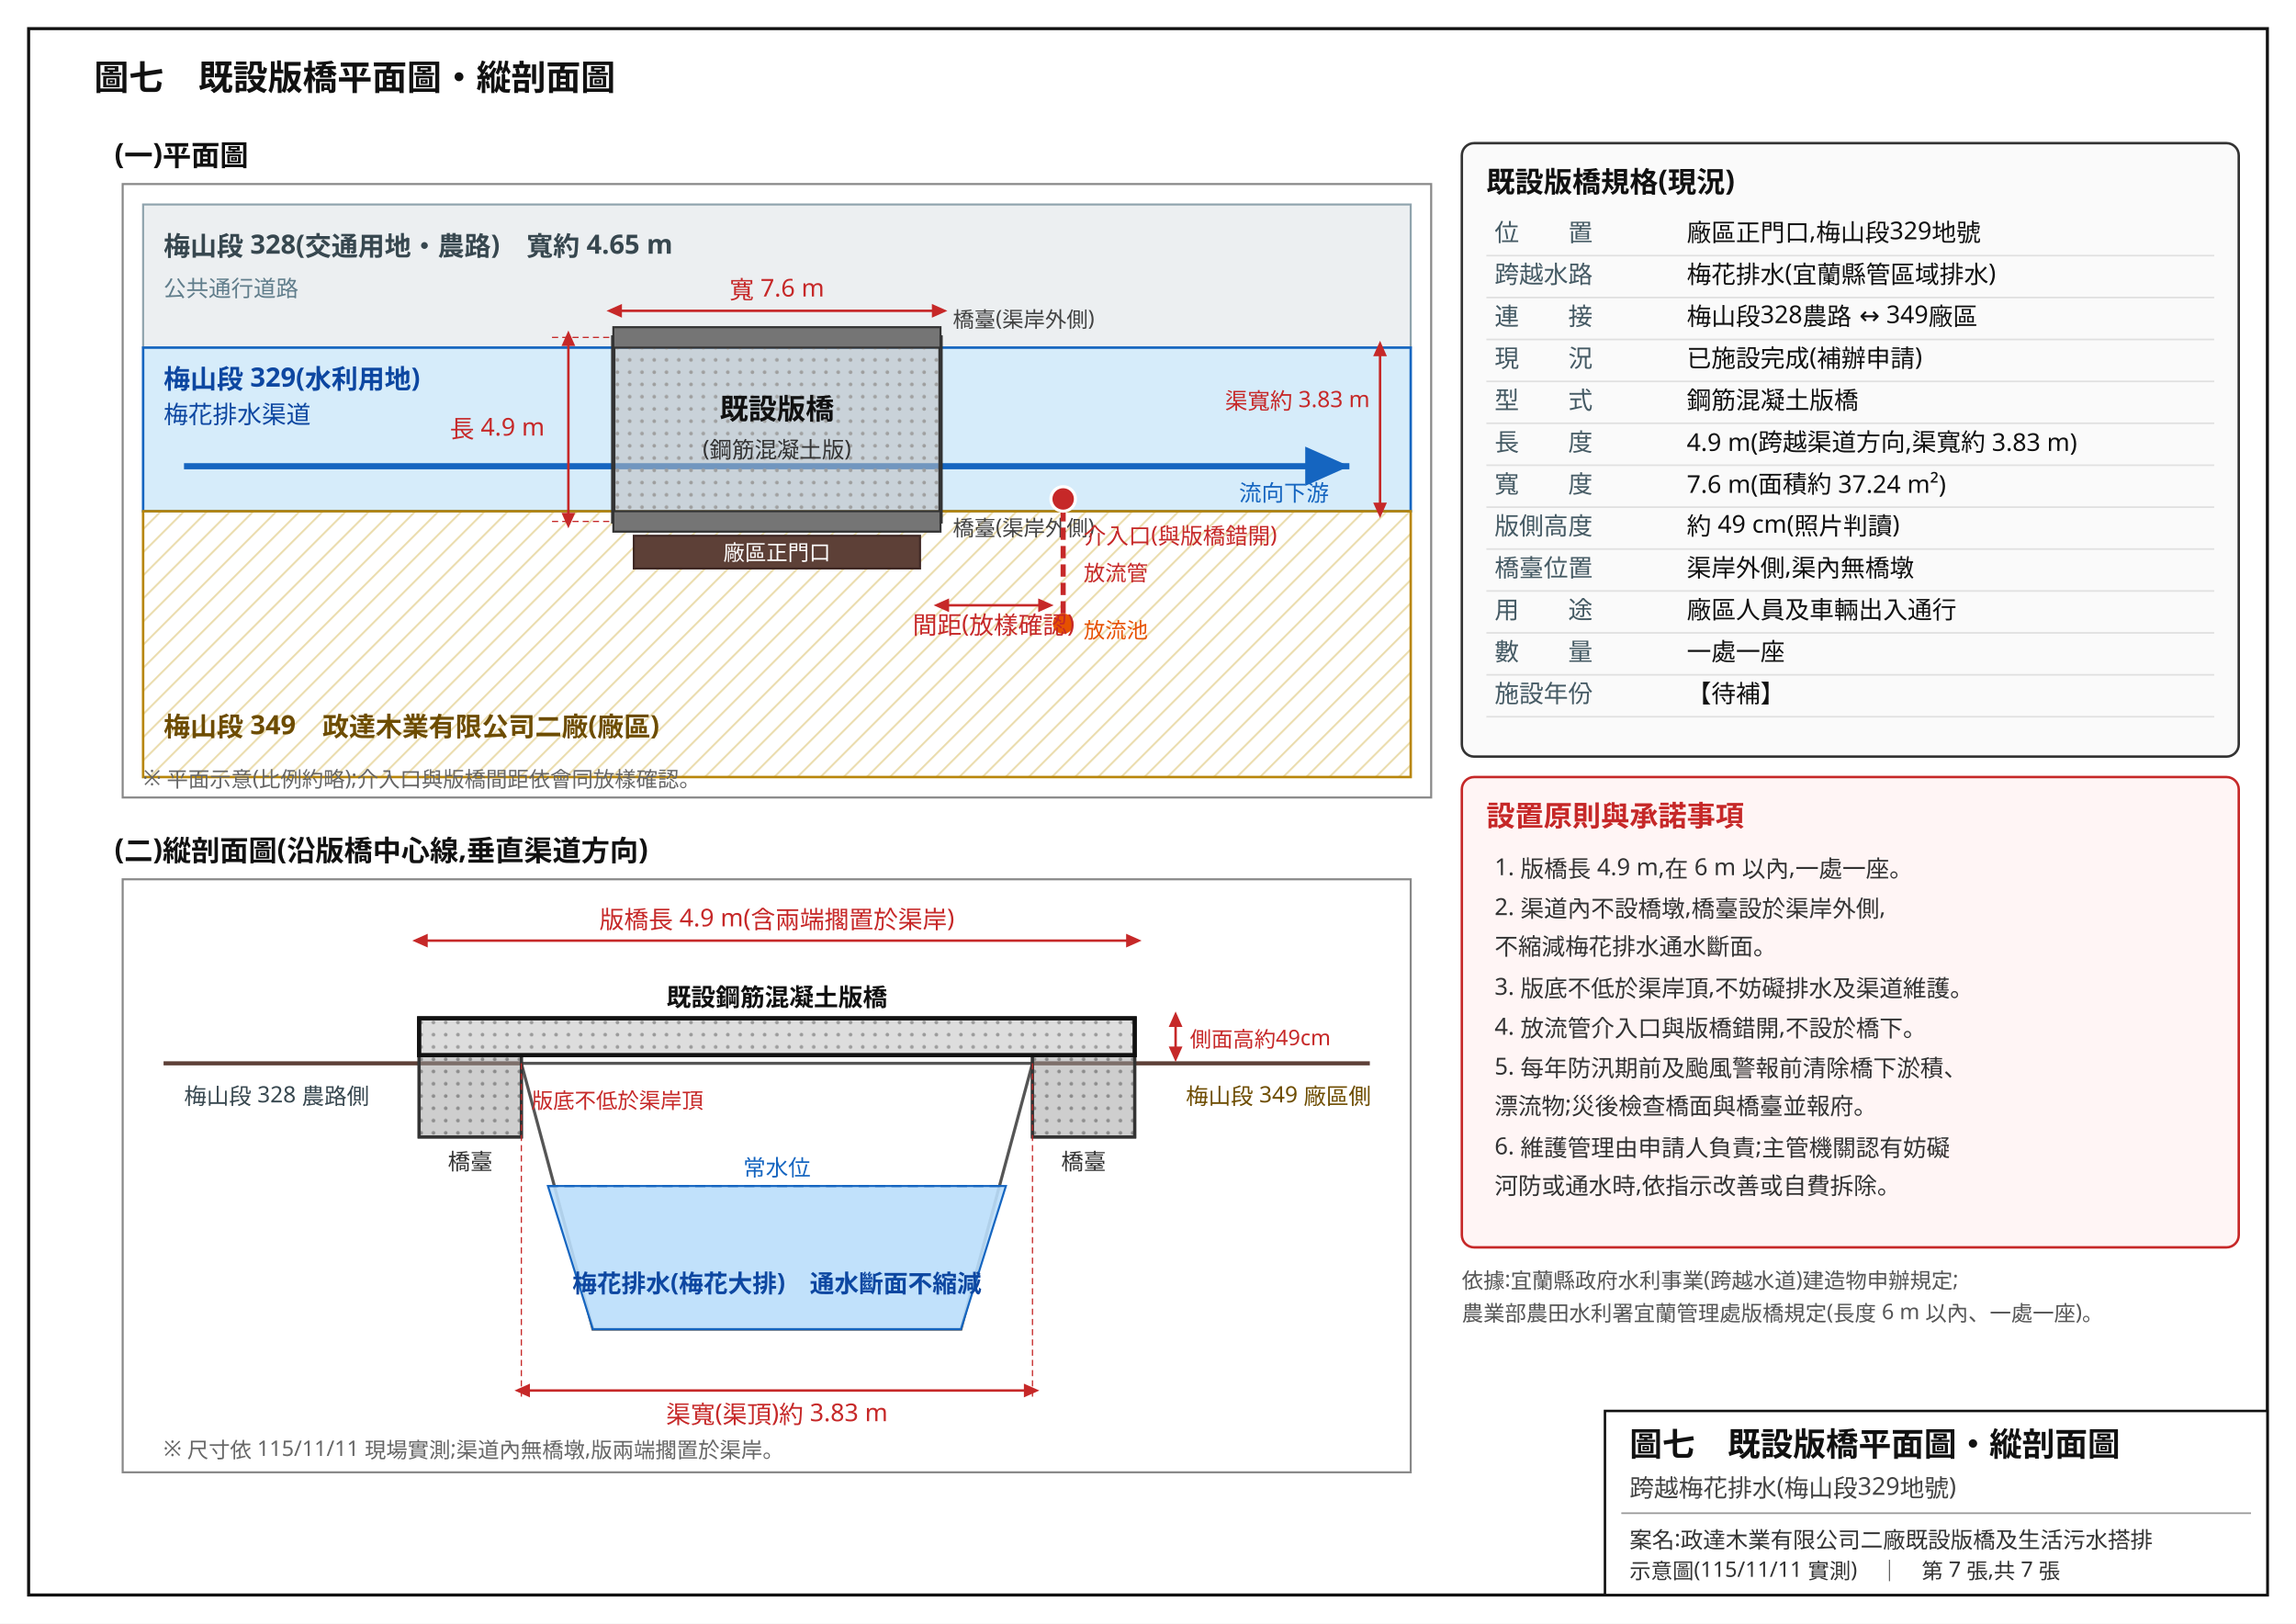
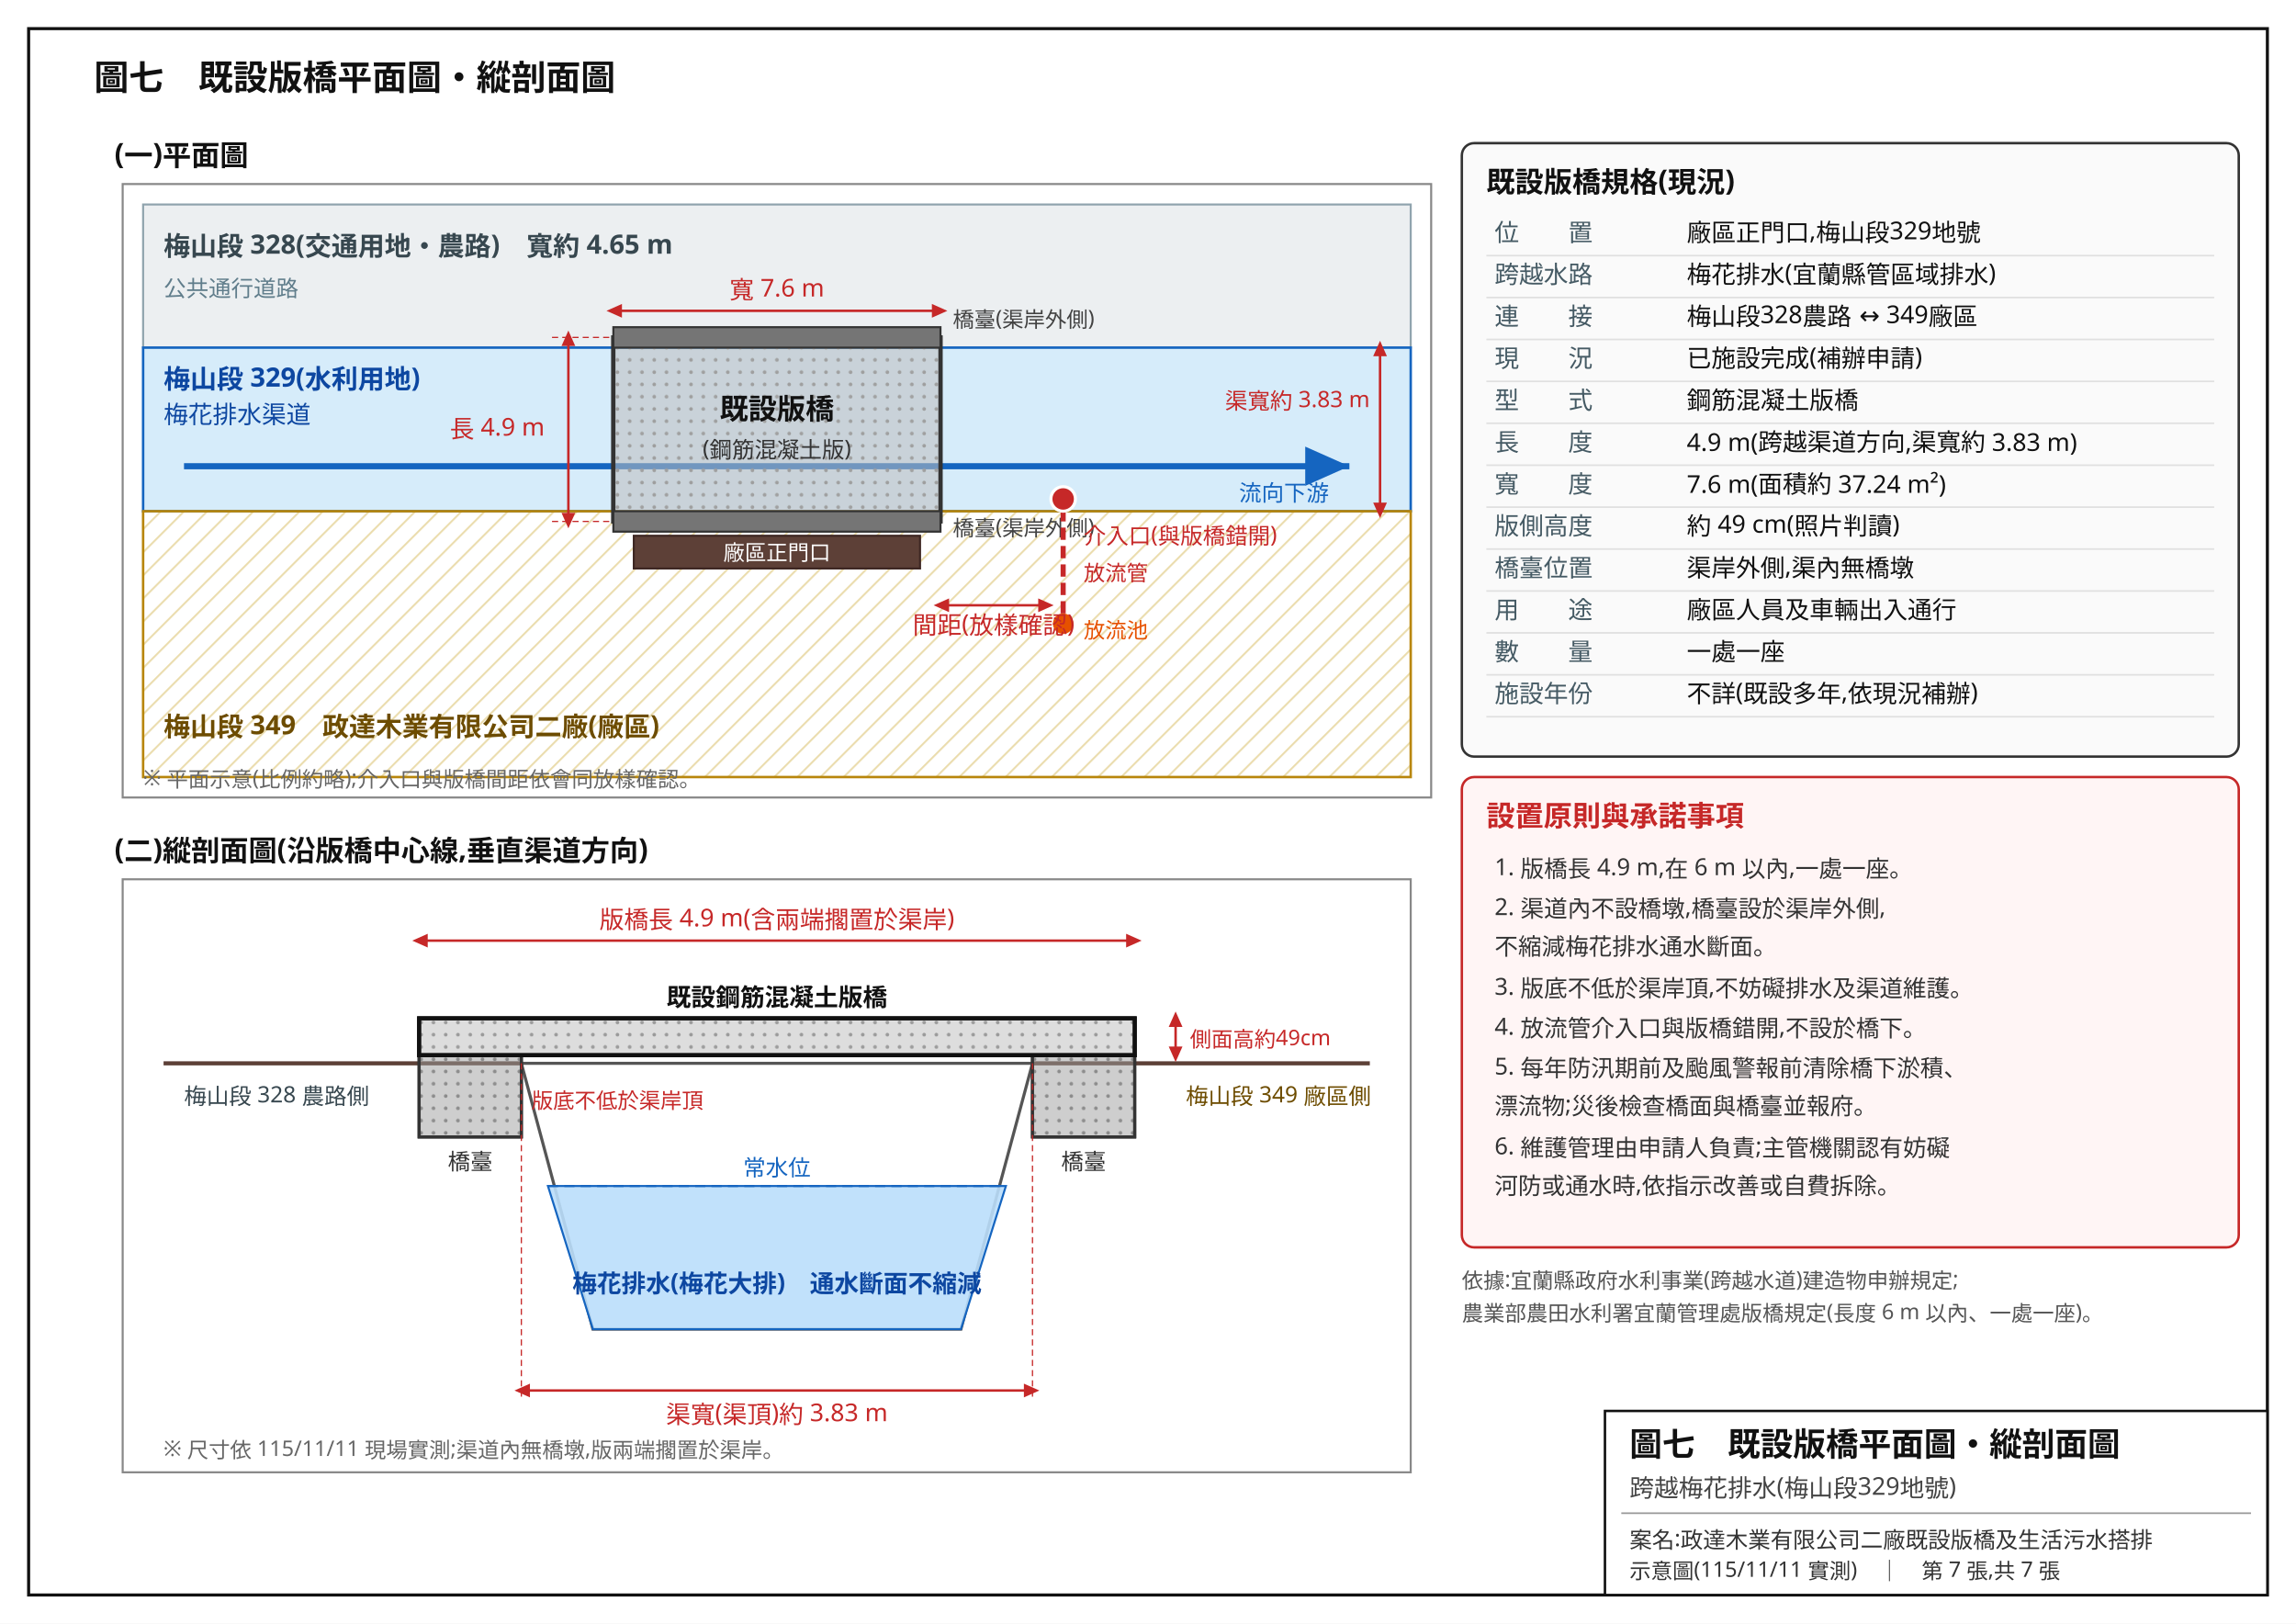
<svg xmlns="http://www.w3.org/2000/svg" width="1123" height="794" viewBox="0 0 1123 794">
  <defs>
    <marker id="a2" viewBox="0 0 10 10" refX="5" refY="5" markerWidth="7" markerHeight="7" orient="auto-start-reverse">
      <path d="M0,1 L9,5 L0,9 z" fill="#c62828" />
    </marker>
    <marker id="fl" viewBox="0 0 10 10" refX="9" refY="5" markerWidth="8" markerHeight="8" orient="auto">
      <path d="M0,1 L9,5 L0,9 z" fill="#1565c0" />
    </marker>
    <pattern id="hatch" width="8" height="8" patternUnits="userSpaceOnUse" patternTransform="rotate(45)">
      <line x1="0" y1="0" x2="0" y2="8" stroke="#c9a227" stroke-width="2" />
    </pattern>
    <pattern id="conc" width="6" height="6" patternUnits="userSpaceOnUse">
      <circle cx="2" cy="2" r="0.9" fill="#777" />
    </pattern>
  </defs>
  <rect x="0" y="0" width="1123" height="794" fill="#fff" fill-opacity="1" stroke="none" stroke-width="1" rx="0" />
  <rect x="14" y="14" width="1095" height="766" fill="none" fill-opacity="1" stroke="#111" stroke-width="1.5" rx="0" />
  <text x="46" y="44" font-family="'Microsoft JhengHei','微軟正黑體','PMingLiU',sans-serif" font-size="17" fill="#111" text-anchor="start" font-weight="700">圖七　既設版橋平面圖・縱剖面圖</text>
  <text x="56" y="80" font-family="'Microsoft JhengHei','微軟正黑體','PMingLiU',sans-serif" font-size="14" fill="#111" text-anchor="start" font-weight="700">(一)平面圖</text>
  <rect x="60" y="90" width="640" height="300" fill="none" fill-opacity="1" stroke="#888" stroke-width="1" rx="0" />
  <rect x="70" y="100" width="620" height="70" fill="#eceff1" fill-opacity="1" stroke="#90a4ae" stroke-width="1" rx="0" />
  <text x="80" y="125" font-family="'Microsoft JhengHei','微軟正黑體','PMingLiU',sans-serif" font-size="13" fill="#37474f" text-anchor="start" font-weight="700">梅山段 328(交通用地・農路)　寬約 4.65 m</text>
  <text x="80" y="145" font-family="'Microsoft JhengHei','微軟正黑體','PMingLiU',sans-serif" font-size="11" fill="#607d8b" text-anchor="start">公共通行道路</text>
  <rect x="70" y="170" width="620" height="80" fill="#d6ecfa" fill-opacity="1" stroke="#1565c0" stroke-width="1.2" rx="0" />
  <line x1="90" y1="228" x2="660" y2="228" stroke="#1565c0" stroke-width="3" marker-end="url(#fl)" />
  <text x="80" y="190" font-family="'Microsoft JhengHei','微軟正黑體','PMingLiU',sans-serif" font-size="13" fill="#0d47a1" text-anchor="start" font-weight="700">梅山段 329(水利用地)</text>
  <text x="80" y="207" font-family="'Microsoft JhengHei','微軟正黑體','PMingLiU',sans-serif" font-size="12" fill="#0d47a1" text-anchor="start">梅花排水渠道</text>
  <text x="650" y="245" font-family="'Microsoft JhengHei','微軟正黑體','PMingLiU',sans-serif" font-size="11" fill="#1565c0" text-anchor="end">流向下游</text>
  <rect x="70" y="250" width="620" height="130" fill="url(#hatch)" fill-opacity="0.35" stroke="#b8860b" stroke-width="1.2" rx="0" />
  <text x="80" y="360" font-family="'Microsoft JhengHei','微軟正黑體','PMingLiU',sans-serif" font-size="13" fill="#6d4c00" text-anchor="start" font-weight="700">梅山段 349　政達木業有限公司二廠(廠區)</text>
  <rect x="300" y="165" width="160" height="90" fill="url(#conc)" fill-opacity="1" stroke="#333" stroke-width="2" rx="0" />
  <rect x="300" y="165" width="160" height="90" fill="#bdbdbd" fill-opacity="0.55" stroke="#333" stroke-width="2" rx="0" />
  <text x="380.0" y="205" font-family="'Microsoft JhengHei','微軟正黑體','PMingLiU',sans-serif" font-size="14" fill="#111" text-anchor="middle" font-weight="700">既設版橋</text>
  <text x="380.0" y="223" font-family="'Microsoft JhengHei','微軟正黑體','PMingLiU',sans-serif" font-size="11" fill="#333" text-anchor="middle">(鋼筋混凝土版)</text>
  <rect x="300" y="160" width="160" height="10" fill="#757575" fill-opacity="1" stroke="#333" stroke-width="1" rx="0" />
  <rect x="300" y="250" width="160" height="10" fill="#757575" fill-opacity="1" stroke="#333" stroke-width="1" rx="0" />
  <text x="466" y="160" font-family="'Microsoft JhengHei','微軟正黑體','PMingLiU',sans-serif" font-size="10.5" fill="#424242" text-anchor="start">橋臺(渠岸外側)</text>
  <text x="466" y="262" font-family="'Microsoft JhengHei','微軟正黑體','PMingLiU',sans-serif" font-size="10.5" fill="#424242" text-anchor="start">橋臺(渠岸外側)</text>
  <rect x="310" y="262" width="140" height="16" fill="#5d4037" fill-opacity="1" stroke="#3e2723" stroke-width="1" rx="0" />
  <text x="380.0" y="274" font-family="'Microsoft JhengHei','微軟正黑體','PMingLiU',sans-serif" font-size="10.5" fill="#fff" text-anchor="middle">廠區正門口</text>
  <line x1="278" y1="165" x2="278" y2="255" stroke="#c62828" stroke-width="1.2" marker-start="url(#a2)" marker-end="url(#a2)" />
  <text x="220" y="214.0" font-family="'Microsoft JhengHei','微軟正黑體','PMingLiU',sans-serif" font-size="12" fill="#c62828" text-anchor="start">長 4.9 m</text>
  <line x1="270" y1="165" x2="300" y2="165" stroke="#c62828" stroke-width="0.6" stroke-dasharray="3,2" />
  <line x1="270" y1="255" x2="300" y2="255" stroke="#c62828" stroke-width="0.6" stroke-dasharray="3,2" />
  <line x1="300" y1="152" x2="460" y2="152" stroke="#c62828" stroke-width="1.2" marker-start="url(#a2)" marker-end="url(#a2)" />
  <text x="380.0" y="146" font-family="'Microsoft JhengHei','微軟正黑體','PMingLiU',sans-serif" font-size="12" fill="#c62828" text-anchor="middle">寬 7.6 m</text>
  <line x1="675" y1="170" x2="675" y2="250" stroke="#c62828" stroke-width="1.2" marker-start="url(#a2)" marker-end="url(#a2)" />
  <text x="683" y="214.0" font-family="'Microsoft JhengHei','微軟正黑體','PMingLiU',sans-serif" font-size="12" fill="#c62828" text-anchor="start" />
  <text x="670" y="200" font-family="'Microsoft JhengHei','微軟正黑體','PMingLiU',sans-serif" font-size="11" fill="#c62828" text-anchor="end">渠寬約 3.83 m</text>
  <line x1="520" y1="300" x2="520" y2="246" stroke="#c62828" stroke-width="2.5" stroke-dasharray="6,3" />
  <circle cx="520" cy="244" r="6" fill="#c62828" stroke="#fff" stroke-width="1.5" />
  <circle cx="520" cy="305" r="5" fill="#e65100" />
  <text x="530" y="312" font-family="'Microsoft JhengHei','微軟正黑體','PMingLiU',sans-serif" font-size="10.5" fill="#e65100" text-anchor="start">放流池</text>
  <text x="530" y="284" font-family="'Microsoft JhengHei','微軟正黑體','PMingLiU',sans-serif" font-size="10.5" fill="#c62828" text-anchor="start">放流管</text>
  <text x="530" y="266" font-family="'Microsoft JhengHei','微軟正黑體','PMingLiU',sans-serif" font-size="11" fill="#c62828" text-anchor="start">介入口(與版橋錯開)</text>
  <line x1="460" y1="296" x2="512" y2="296" stroke="#c62828" stroke-width="1.2" marker-start="url(#a2)" marker-end="url(#a2)" />
  <text x="486.0" y="310" font-family="'Microsoft JhengHei','微軟正黑體','PMingLiU',sans-serif" font-size="12" fill="#c62828" text-anchor="middle">間距(放樣確認)</text>
  <text x="70" y="384" font-family="'Microsoft JhengHei','微軟正黑體','PMingLiU',sans-serif" font-size="10.5" fill="#666" text-anchor="start">※ 平面示意(比例約略);介入口與版橋間距依會同放樣確認。</text>
  <text x="56" y="420" font-family="'Microsoft JhengHei','微軟正黑體','PMingLiU',sans-serif" font-size="14" fill="#111" text-anchor="start" font-weight="700">(二)縱剖面圖(沿版橋中心線,垂直渠道方向)</text>
  <rect x="60" y="430" width="630" height="290" fill="none" fill-opacity="1" stroke="#888" stroke-width="1" rx="0" />
  <line x1="80" y1="520" x2="255" y2="520" stroke="#5d4037" stroke-width="2" />
  <line x1="505" y1="520" x2="670" y2="520" stroke="#5d4037" stroke-width="2" />
  <text x="90" y="540" font-family="'Microsoft JhengHei','微軟正黑體','PMingLiU',sans-serif" font-size="11" fill="#37474f" text-anchor="start">梅山段 328 農路側</text>
  <text x="580" y="540" font-family="'Microsoft JhengHei','微軟正黑體','PMingLiU',sans-serif" font-size="11" fill="#6d4c00" text-anchor="start">梅山段 349 廠區側</text>
  <polygon points="255,520 505,520 470,650 290,650" fill="#ffffff" fill-opacity="1" stroke="#555" stroke-width="1.5" />
  <polygon points="268,580 492,580 470,650 290,650" fill="#bbdefb" fill-opacity="0.9" stroke="#1565c0" stroke-width="1" />
  <line x1="268" y1="580" x2="492" y2="580" stroke="#1565c0" stroke-width="1" stroke-dasharray="5,3" />
  <text x="380" y="575" font-family="'Microsoft JhengHei','微軟正黑體','PMingLiU',sans-serif" font-size="11" fill="#1565c0" text-anchor="middle">常水位</text>
  <text x="380" y="632" font-family="'Microsoft JhengHei','微軟正黑體','PMingLiU',sans-serif" font-size="12" fill="#0d47a1" text-anchor="middle" font-weight="700">梅花排水(梅花大排)　通水斷面不縮減</text>
  <rect x="205" y="516" width="50" height="40" fill="url(#conc)" fill-opacity="1" stroke="#333" stroke-width="1.5" rx="0" />
  <rect x="205" y="516" width="50" height="40" fill="#9e9e9e" fill-opacity="0.5" stroke="#333" stroke-width="1.5" rx="0" />
  <rect x="505" y="516" width="50" height="40" fill="url(#conc)" fill-opacity="1" stroke="#333" stroke-width="1.5" rx="0" />
  <rect x="505" y="516" width="50" height="40" fill="#9e9e9e" fill-opacity="0.5" stroke="#333" stroke-width="1.5" rx="0" />
  <text x="230" y="572" font-family="'Microsoft JhengHei','微軟正黑體','PMingLiU',sans-serif" font-size="11" fill="#333" text-anchor="middle">橋臺</text>
  <text x="530" y="572" font-family="'Microsoft JhengHei','微軟正黑體','PMingLiU',sans-serif" font-size="11" fill="#333" text-anchor="middle">橋臺</text>
  <rect x="205" y="498" width="350" height="18" fill="url(#conc)" fill-opacity="1" stroke="#111" stroke-width="2" rx="0" />
  <rect x="205" y="498" width="350" height="18" fill="#bdbdbd" fill-opacity="0.5" stroke="#111" stroke-width="2" rx="0" />
  <text x="380" y="492" font-family="'Microsoft JhengHei','微軟正黑體','PMingLiU',sans-serif" font-size="12" fill="#111" text-anchor="middle" font-weight="700">既設鋼筋混凝土版橋</text>
  <line x1="205" y1="460" x2="555" y2="460" stroke="#c62828" stroke-width="1.2" marker-start="url(#a2)" marker-end="url(#a2)" />
  <text x="380.0" y="454" font-family="'Microsoft JhengHei','微軟正黑體','PMingLiU',sans-serif" font-size="12" fill="#c62828" text-anchor="middle">版橋長 4.9 m(含兩端擱置於渠岸)</text>
  <line x1="255" y1="680" x2="505" y2="680" stroke="#c62828" stroke-width="1.2" marker-start="url(#a2)" marker-end="url(#a2)" />
  <text x="380.0" y="696" font-family="'Microsoft JhengHei','微軟正黑體','PMingLiU',sans-serif" font-size="12" fill="#c62828" text-anchor="middle">渠寬(渠頂)約 3.83 m</text>
  <line x1="255" y1="520" x2="255" y2="685" stroke="#c62828" stroke-width="0.6" stroke-dasharray="3,2" />
  <line x1="505" y1="520" x2="505" y2="685" stroke="#c62828" stroke-width="0.6" stroke-dasharray="3,2" />
  <line x1="575" y1="498" x2="575" y2="516" stroke="#c62828" stroke-width="1.2" marker-start="url(#a2)" marker-end="url(#a2)" />
  <text x="583" y="511.0" font-family="'Microsoft JhengHei','微軟正黑體','PMingLiU',sans-serif" font-size="12" fill="#c62828" text-anchor="start" />
  <text x="582" y="512" font-family="'Microsoft JhengHei','微軟正黑體','PMingLiU',sans-serif" font-size="10.5" fill="#c62828" text-anchor="start">側面高約49cm</text>
  <text x="260" y="542" font-family="'Microsoft JhengHei','微軟正黑體','PMingLiU',sans-serif" font-size="10.5" fill="#c62828" text-anchor="start">版底不低於渠岸頂</text>
  <text x="80" y="712" font-family="'Microsoft JhengHei','微軟正黑體','PMingLiU',sans-serif" font-size="10.5" fill="#666" text-anchor="start">※ 尺寸依 115/11/11 現場實測;渠道內無橋墩,版兩端擱置於渠岸。</text>
  <rect x="715" y="70" width="380" height="300" fill="#fafafa" fill-opacity="1" stroke="#333" stroke-width="1.2" rx="6" />
  <text x="727" y="94" font-family="'Microsoft JhengHei','微軟正黑體','PMingLiU',sans-serif" font-size="14" fill="#111" text-anchor="start" font-weight="700">既設版橋規格(現況)</text>
  <text x="731" y="118" font-family="'Microsoft JhengHei','微軟正黑體','PMingLiU',sans-serif" font-size="12" fill="#455a64" text-anchor="start">位　　置</text>
  <text x="825" y="118" font-family="'Microsoft JhengHei','微軟正黑體','PMingLiU',sans-serif" font-size="12" fill="#111" text-anchor="start">廠區正門口,梅山段329地號</text>
  <line x1="727" y1="125" x2="1083" y2="125" stroke="#e0e0e0" stroke-width="0.8" />
  <text x="731" y="138.5" font-family="'Microsoft JhengHei','微軟正黑體','PMingLiU',sans-serif" font-size="12" fill="#455a64" text-anchor="start">跨越水路</text>
  <text x="825" y="138.5" font-family="'Microsoft JhengHei','微軟正黑體','PMingLiU',sans-serif" font-size="12" fill="#111" text-anchor="start">梅花排水(宜蘭縣管區域排水)</text>
  <line x1="727" y1="145.5" x2="1083" y2="145.5" stroke="#e0e0e0" stroke-width="0.8" />
  <text x="731" y="159.0" font-family="'Microsoft JhengHei','微軟正黑體','PMingLiU',sans-serif" font-size="12" fill="#455a64" text-anchor="start">連　　接</text>
  <text x="825" y="159.0" font-family="'Microsoft JhengHei','微軟正黑體','PMingLiU',sans-serif" font-size="12" fill="#111" text-anchor="start">梅山段328農路 ↔ 349廠區</text>
  <line x1="727" y1="166.0" x2="1083" y2="166.0" stroke="#e0e0e0" stroke-width="0.8" />
  <text x="731" y="179.5" font-family="'Microsoft JhengHei','微軟正黑體','PMingLiU',sans-serif" font-size="12" fill="#455a64" text-anchor="start">現　　況</text>
  <text x="825" y="179.5" font-family="'Microsoft JhengHei','微軟正黑體','PMingLiU',sans-serif" font-size="12" fill="#111" text-anchor="start">已施設完成(補辦申請)</text>
  <line x1="727" y1="186.5" x2="1083" y2="186.5" stroke="#e0e0e0" stroke-width="0.8" />
  <text x="731" y="200.0" font-family="'Microsoft JhengHei','微軟正黑體','PMingLiU',sans-serif" font-size="12" fill="#455a64" text-anchor="start">型　　式</text>
  <text x="825" y="200.0" font-family="'Microsoft JhengHei','微軟正黑體','PMingLiU',sans-serif" font-size="12" fill="#111" text-anchor="start">鋼筋混凝土版橋</text>
  <line x1="727" y1="207.0" x2="1083" y2="207.0" stroke="#e0e0e0" stroke-width="0.8" />
  <text x="731" y="220.5" font-family="'Microsoft JhengHei','微軟正黑體','PMingLiU',sans-serif" font-size="12" fill="#455a64" text-anchor="start">長　　度</text>
  <text x="825" y="220.5" font-family="'Microsoft JhengHei','微軟正黑體','PMingLiU',sans-serif" font-size="12" fill="#111" text-anchor="start">4.9 m(跨越渠道方向,渠寬約 3.83 m)</text>
  <line x1="727" y1="227.5" x2="1083" y2="227.5" stroke="#e0e0e0" stroke-width="0.8" />
  <text x="731" y="241.0" font-family="'Microsoft JhengHei','微軟正黑體','PMingLiU',sans-serif" font-size="12" fill="#455a64" text-anchor="start">寬　　度</text>
  <text x="825" y="241.0" font-family="'Microsoft JhengHei','微軟正黑體','PMingLiU',sans-serif" font-size="12" fill="#111" text-anchor="start">7.6 m(面積約 37.24 m²)</text>
  <line x1="727" y1="248.0" x2="1083" y2="248.0" stroke="#e0e0e0" stroke-width="0.8" />
  <text x="731" y="261.5" font-family="'Microsoft JhengHei','微軟正黑體','PMingLiU',sans-serif" font-size="12" fill="#455a64" text-anchor="start">版側高度</text>
  <text x="825" y="261.5" font-family="'Microsoft JhengHei','微軟正黑體','PMingLiU',sans-serif" font-size="12" fill="#111" text-anchor="start">約 49 cm(照片判讀)</text>
  <line x1="727" y1="268.5" x2="1083" y2="268.5" stroke="#e0e0e0" stroke-width="0.8" />
  <text x="731" y="282.0" font-family="'Microsoft JhengHei','微軟正黑體','PMingLiU',sans-serif" font-size="12" fill="#455a64" text-anchor="start">橋臺位置</text>
  <text x="825" y="282.0" font-family="'Microsoft JhengHei','微軟正黑體','PMingLiU',sans-serif" font-size="12" fill="#111" text-anchor="start">渠岸外側,渠內無橋墩</text>
  <line x1="727" y1="289.0" x2="1083" y2="289.0" stroke="#e0e0e0" stroke-width="0.8" />
  <text x="731" y="302.5" font-family="'Microsoft JhengHei','微軟正黑體','PMingLiU',sans-serif" font-size="12" fill="#455a64" text-anchor="start">用　　途</text>
  <text x="825" y="302.5" font-family="'Microsoft JhengHei','微軟正黑體','PMingLiU',sans-serif" font-size="12" fill="#111" text-anchor="start">廠區人員及車輛出入通行</text>
  <line x1="727" y1="309.5" x2="1083" y2="309.5" stroke="#e0e0e0" stroke-width="0.8" />
  <text x="731" y="323.0" font-family="'Microsoft JhengHei','微軟正黑體','PMingLiU',sans-serif" font-size="12" fill="#455a64" text-anchor="start">數　　量</text>
  <text x="825" y="323.0" font-family="'Microsoft JhengHei','微軟正黑體','PMingLiU',sans-serif" font-size="12" fill="#111" text-anchor="start">一處一座</text>
  <line x1="727" y1="330.0" x2="1083" y2="330.0" stroke="#e0e0e0" stroke-width="0.8" />
  <text x="731" y="343.5" font-family="'Microsoft JhengHei','微軟正黑體','PMingLiU',sans-serif" font-size="12" fill="#455a64" text-anchor="start">施設年份</text>
-   <text x="825" y="343.5" font-family="'Microsoft JhengHei','微軟正黑體','PMingLiU',sans-serif" font-size="12" fill="#111" text-anchor="start">【待補】</text>
+   <text x="825" y="343.5" font-family="'Microsoft JhengHei','微軟正黑體','PMingLiU',sans-serif" font-size="12" fill="#111" text-anchor="start">不詳(既設多年,依現況補辦)</text>
  <line x1="727" y1="350.5" x2="1083" y2="350.5" stroke="#e0e0e0" stroke-width="0.8" />
  <rect x="715" y="380" width="380" height="230" fill="#fff5f5" fill-opacity="1" stroke="#c62828" stroke-width="1.2" rx="6" />
  <text x="727" y="404" font-family="'Microsoft JhengHei','微軟正黑體','PMingLiU',sans-serif" font-size="14" fill="#c62828" text-anchor="start" font-weight="700">設置原則與承諾事項</text>
  <text x="731" y="428" font-family="'Microsoft JhengHei','微軟正黑體','PMingLiU',sans-serif" font-size="11.5" fill="#333" text-anchor="start">1. 版橋長 4.9 m,在 6 m 以內,一處一座。</text>
  <text x="731" y="447.5" font-family="'Microsoft JhengHei','微軟正黑體','PMingLiU',sans-serif" font-size="11.5" fill="#333" text-anchor="start">2. 渠道內不設橋墩,橋臺設於渠岸外側,</text>
  <text x="731" y="467.0" font-family="'Microsoft JhengHei','微軟正黑體','PMingLiU',sans-serif" font-size="11.5" fill="#333" text-anchor="start">　 不縮減梅花排水通水斷面。</text>
  <text x="731" y="486.5" font-family="'Microsoft JhengHei','微軟正黑體','PMingLiU',sans-serif" font-size="11.5" fill="#333" text-anchor="start">3. 版底不低於渠岸頂,不妨礙排水及渠道維護。</text>
  <text x="731" y="506.0" font-family="'Microsoft JhengHei','微軟正黑體','PMingLiU',sans-serif" font-size="11.5" fill="#333" text-anchor="start">4. 放流管介入口與版橋錯開,不設於橋下。</text>
  <text x="731" y="525.5" font-family="'Microsoft JhengHei','微軟正黑體','PMingLiU',sans-serif" font-size="11.5" fill="#333" text-anchor="start">5. 每年防汛期前及颱風警報前清除橋下淤積、</text>
  <text x="731" y="545.0" font-family="'Microsoft JhengHei','微軟正黑體','PMingLiU',sans-serif" font-size="11.5" fill="#333" text-anchor="start">　 漂流物;災後檢查橋面與橋臺並報府。</text>
  <text x="731" y="564.5" font-family="'Microsoft JhengHei','微軟正黑體','PMingLiU',sans-serif" font-size="11.5" fill="#333" text-anchor="start">6. 維護管理由申請人負責;主管機關認有妨礙</text>
  <text x="731" y="584.0" font-family="'Microsoft JhengHei','微軟正黑體','PMingLiU',sans-serif" font-size="11.5" fill="#333" text-anchor="start">　 河防或通水時,依指示改善或自費拆除。</text>
  <text x="715" y="630" font-family="'Microsoft JhengHei','微軟正黑體','PMingLiU',sans-serif" font-size="10.5" fill="#555" text-anchor="start">依據:宜蘭縣政府水利事業(跨越水道)建造物申辦規定;</text>
  <text x="715" y="646" font-family="'Microsoft JhengHei','微軟正黑體','PMingLiU',sans-serif" font-size="10.5" fill="#555" text-anchor="start">農業部農田水利署宜蘭管理處版橋規定(長度 6 m 以內、一處一座)。</text>
  <rect x="785" y="690" width="324" height="90" fill="#fff" fill-opacity="1" stroke="#111" stroke-width="1.2" rx="0" />
  <text x="797" y="712" font-family="'Microsoft JhengHei','微軟正黑體','PMingLiU',sans-serif" font-size="16" fill="#111" text-anchor="start" font-weight="700">圖七　既設版橋平面圖・縱剖面圖</text>
  <text x="797" y="732" font-family="'Microsoft JhengHei','微軟正黑體','PMingLiU',sans-serif" font-size="12" fill="#444" text-anchor="start">跨越梅花排水(梅山段329地號)</text>
  <line x1="793" y1="740" x2="1101" y2="740" stroke="#999" stroke-width="0.8" />
  <text x="797" y="757" font-family="'Microsoft JhengHei','微軟正黑體','PMingLiU',sans-serif" font-size="11" fill="#333" text-anchor="start">案名:政達木業有限公司二廠既設版橋及生活污水搭排</text>
  <text x="797" y="772" font-family="'Microsoft JhengHei','微軟正黑體','PMingLiU',sans-serif" font-size="10.5" fill="#333" text-anchor="start">示意圖(115/11/11 實測)　｜　第 7 張,共 7 張</text>
</svg>
